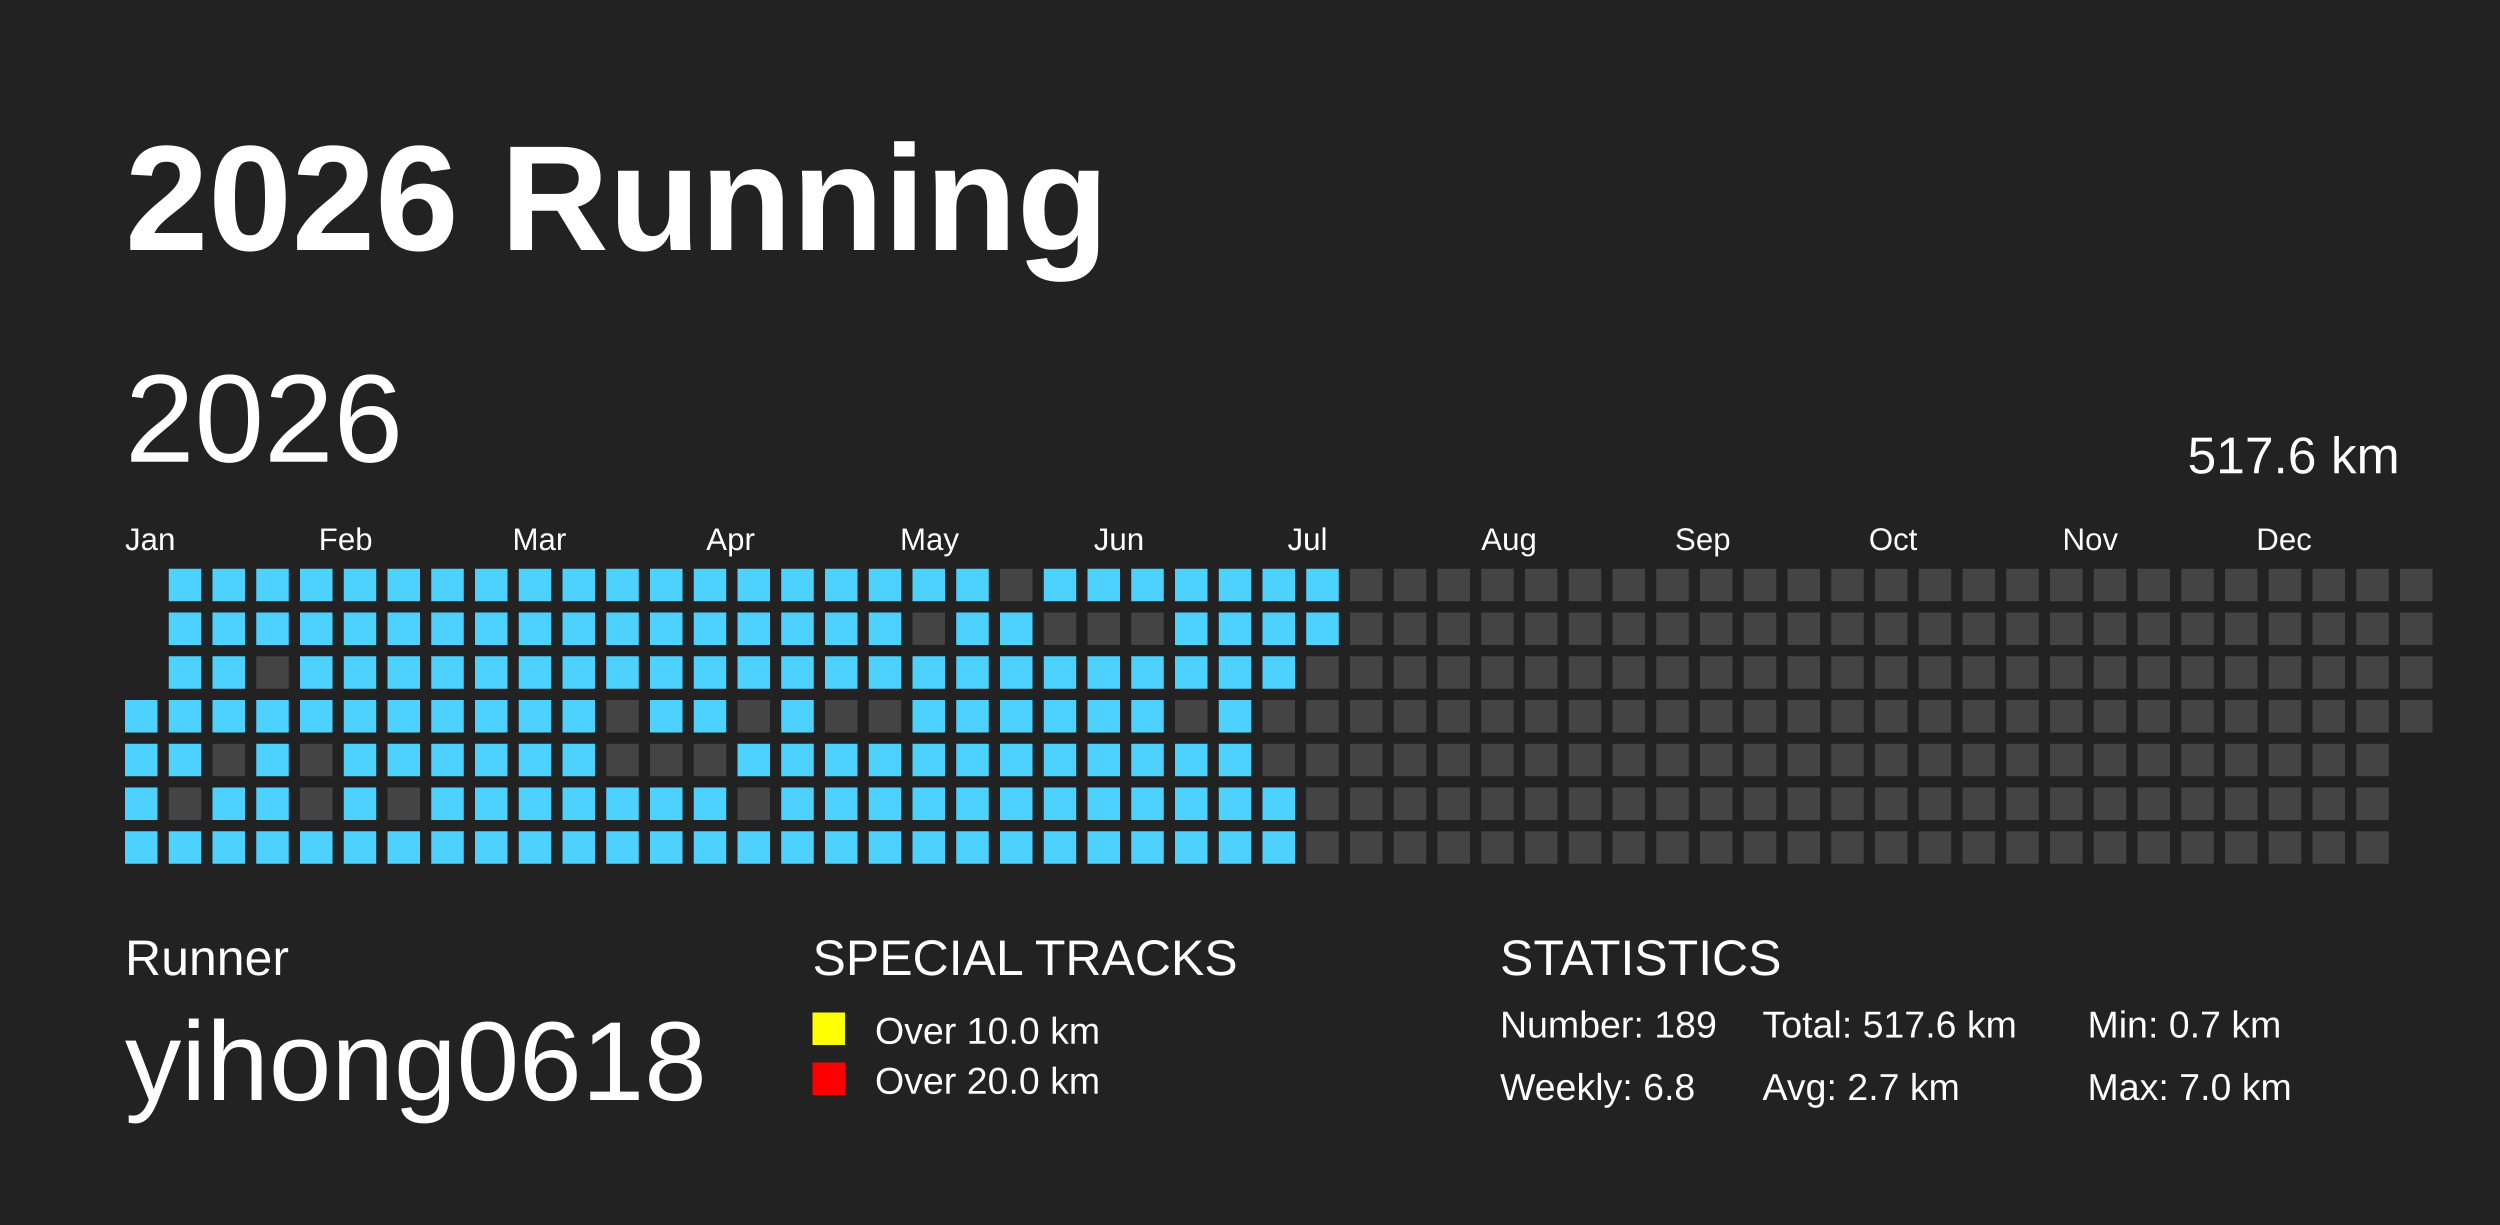
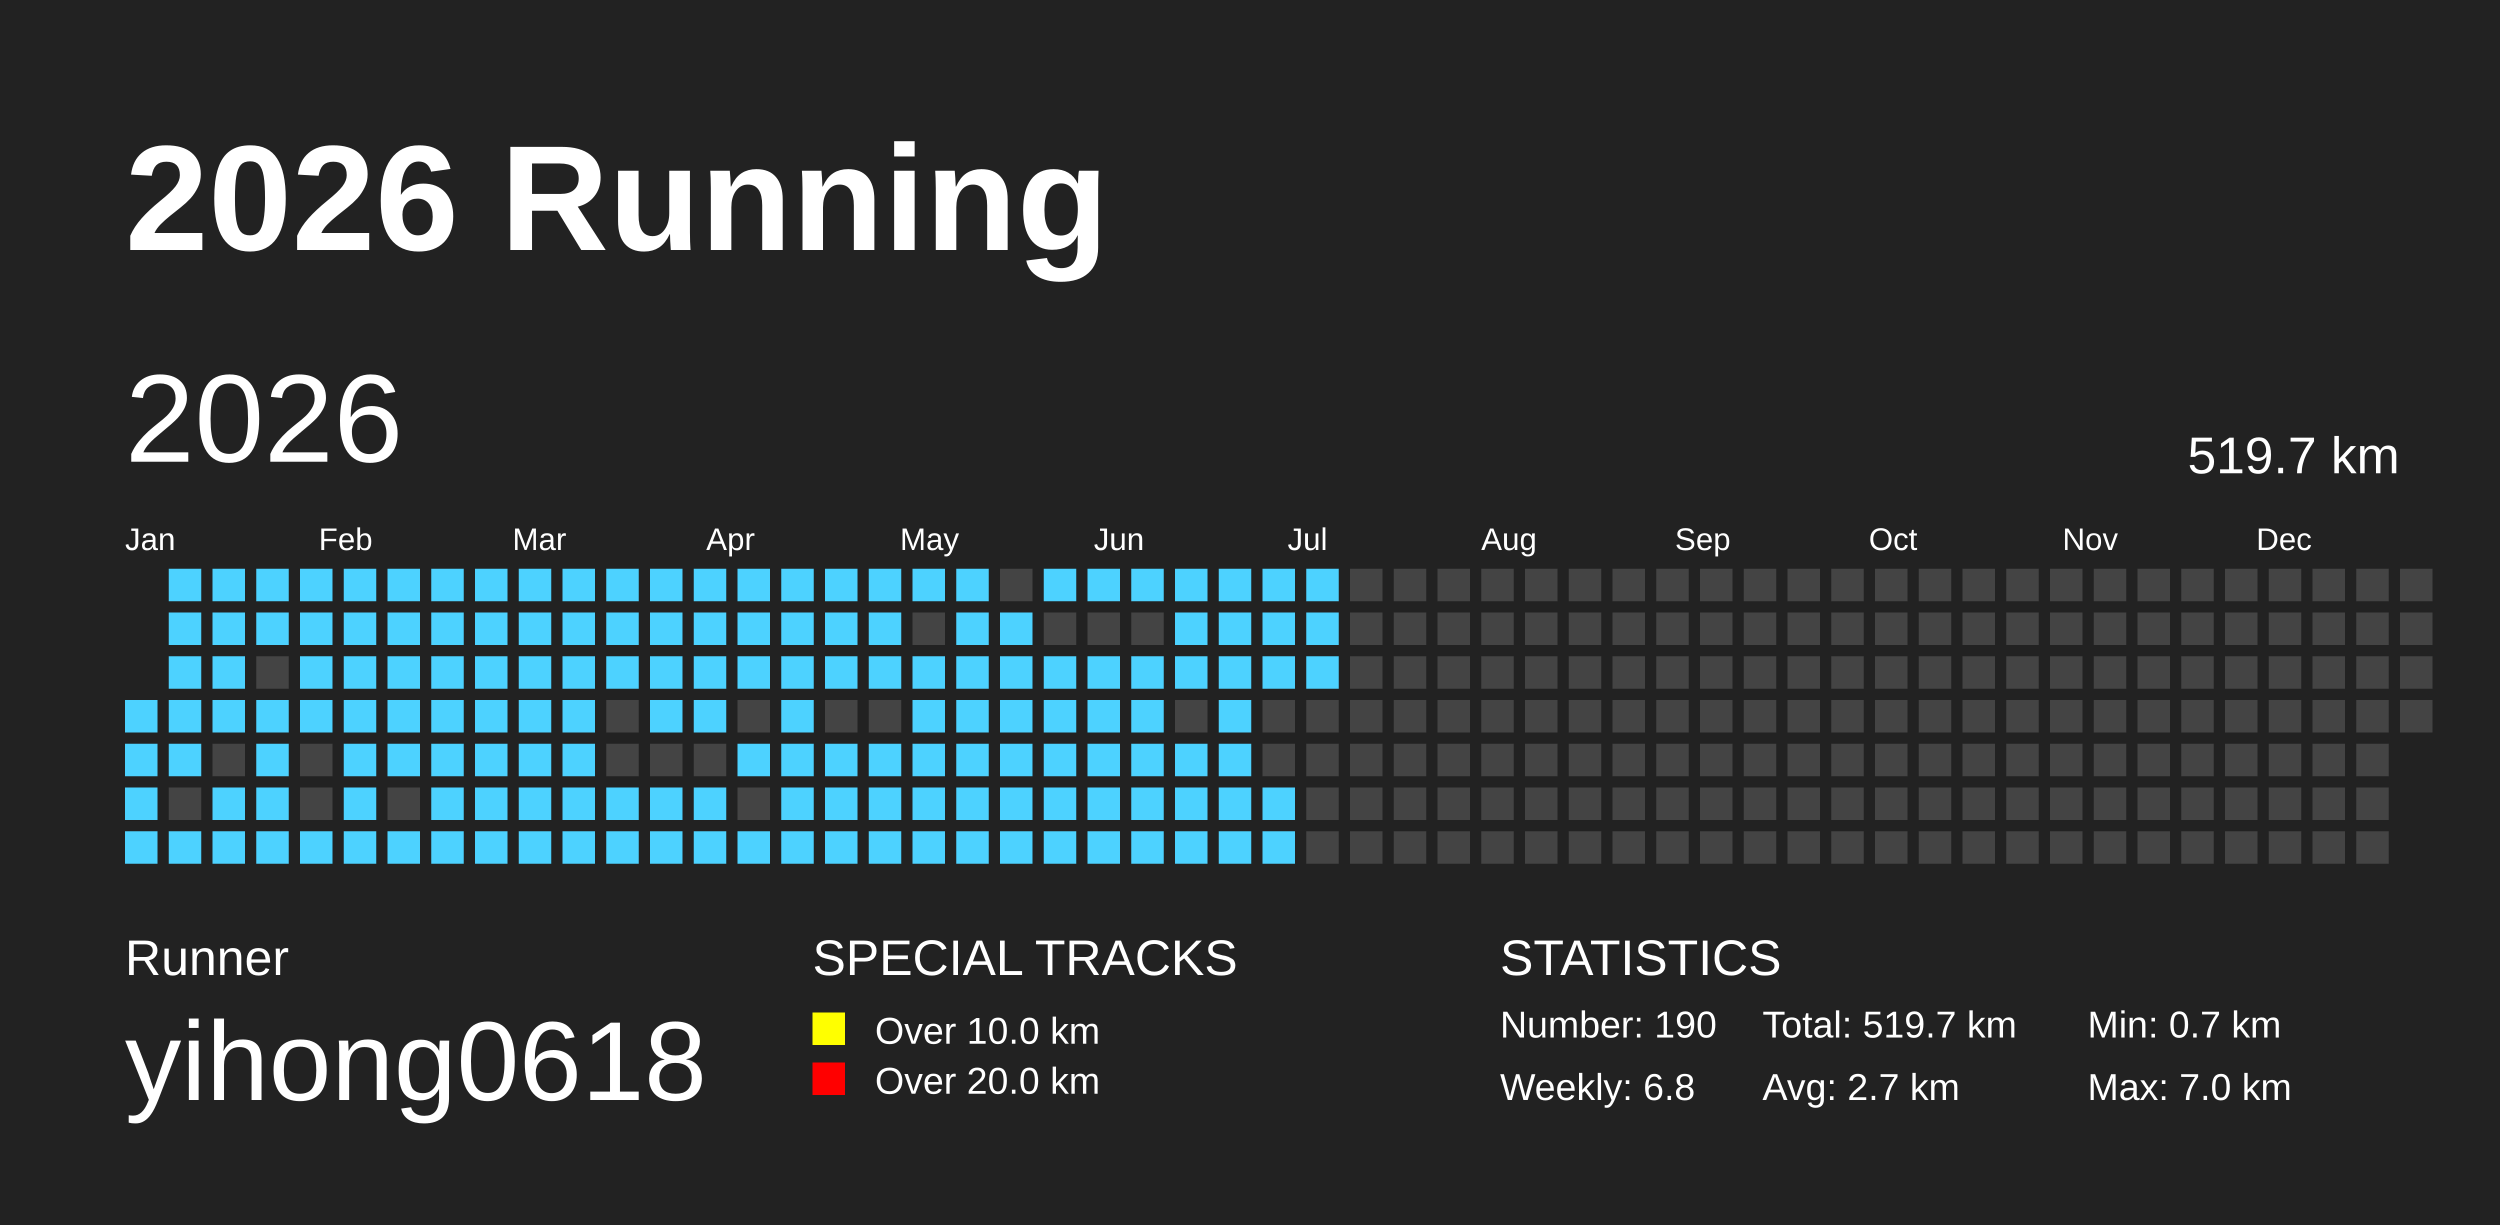
<svg xmlns="http://www.w3.org/2000/svg" baseProfile="full" height="98mm" version="1.1" viewBox="0,0,200,98" width="200mm">
  <defs />
  <rect fill="#222222" height="98" width="200" x="0" y="0" />
  <text fill="#FFFFFF" style="font-size:12px; font-family:Arial; font-weight:bold;" x="10" y="20">2026 Running</text>
  <text fill="#FFFFFF" style="font-size:4px; font-family:Arial" x="10" y="78">Runner</text>
  <text fill="#FFFFFF" style="font-size:9px; font-family:Arial" x="10" y="88">yihong0618</text>
  <text fill="#FFFFFF" style="font-size:4px; font-family:Arial" x="65" y="78">SPECIAL TRACKS</text>
  <rect fill="yellow" height="2.6" width="2.6" x="65" y="81" />
  <text fill="#FFFFFF" style="font-size:3px; font-family:Arial" x="70" y="83.5">Over 10.0 km</text>
  <rect fill="red" height="2.6" width="2.6" x="65" y="85" />
  <text fill="#FFFFFF" style="font-size:3px; font-family:Arial" x="70" y="87.5">Over 20.0 km</text>
  <text fill="#FFFFFF" style="font-size:4px; font-family:Arial" x="120" y="78">STATISTICS</text>
-   <text fill="#FFFFFF" style="font-size:3px; font-family:Arial" x="120" y="83">Number: 189</text>
+   <text fill="#FFFFFF" style="font-size:3px; font-family:Arial" x="120" y="83">Number: 190</text>
  <text fill="#FFFFFF" style="font-size:3px; font-family:Arial" x="120" y="88">Weekly: 6.8</text>
-   <text fill="#FFFFFF" style="font-size:3px; font-family:Arial" x="141" y="83">Total: 517.6 km</text>
+   <text fill="#FFFFFF" style="font-size:3px; font-family:Arial" x="141" y="83">Total: 519.7 km</text>
  <text fill="#FFFFFF" style="font-size:3px; font-family:Arial" x="141" y="88">Avg: 2.7 km</text>
  <text fill="#FFFFFF" style="font-size:3px; font-family:Arial" x="167" y="83">Min: 0.7 km</text>
  <text fill="#FFFFFF" style="font-size:3px; font-family:Arial" x="167" y="88">Max: 7.0 km</text>
  <text dominant-baseline="hanging" fill="#FFFFFF" style="font-size:10.0px; font-family:Arial;" x="10" y="30">2026</text>
-   <text dominant-baseline="hanging" fill="#FFFFFF" style="font-size:4.125px; font-family:Arial;" x="175" y="35">517.6 km</text>
+   <text dominant-baseline="hanging" fill="#FFFFFF" style="font-size:4.125px; font-family:Arial;" x="175" y="35">519.7 km</text>
  <text fill="#FFFFFF" style="font-size:2.5px; font-family:Arial" x="10.0" y="44">Jan</text>
  <text fill="#FFFFFF" style="font-size:2.5px; font-family:Arial" x="25.5" y="44">Feb</text>
  <text fill="#FFFFFF" style="font-size:2.5px; font-family:Arial" x="41.0" y="44">Mar</text>
  <text fill="#FFFFFF" style="font-size:2.5px; font-family:Arial" x="56.5" y="44">Apr</text>
  <text fill="#FFFFFF" style="font-size:2.5px; font-family:Arial" x="72.0" y="44">May</text>
  <text fill="#FFFFFF" style="font-size:2.5px; font-family:Arial" x="87.5" y="44">Jun</text>
  <text fill="#FFFFFF" style="font-size:2.5px; font-family:Arial" x="103.0" y="44">Jul</text>
  <text fill="#FFFFFF" style="font-size:2.5px; font-family:Arial" x="118.5" y="44">Aug</text>
  <text fill="#FFFFFF" style="font-size:2.5px; font-family:Arial" x="134.0" y="44">Sep</text>
  <text fill="#FFFFFF" style="font-size:2.5px; font-family:Arial" x="149.5" y="44">Oct</text>
  <text fill="#FFFFFF" style="font-size:2.5px; font-family:Arial" x="165.0" y="44">Nov</text>
  <text fill="#FFFFFF" style="font-size:2.5px; font-family:Arial" x="180.5" y="44">Dec</text>
  <rect fill="#4DD2FF" height="2.6" width="2.6" x="10.0" y="56.0" />
  <rect fill="#4DD2FF" height="2.6" width="2.6" x="10.0" y="59.5" />
  <rect fill="#4DD2FF" height="2.6" width="2.6" x="10.0" y="63.0" />
  <rect fill="#4DD2FF" height="2.6" width="2.6" x="10.0" y="66.5" />
  <rect fill="#4DD2FF" height="2.6" width="2.6" x="13.5" y="45.5" />
  <rect fill="#4DD2FF" height="2.6" width="2.6" x="13.5" y="49.0" />
  <rect fill="#4DD2FF" height="2.6" width="2.6" x="13.5" y="52.5" />
  <rect fill="#4DD2FF" height="2.6" width="2.6" x="13.5" y="56.0" />
  <rect fill="#4DD2FF" height="2.6" width="2.6" x="13.5" y="59.5" />
  <rect fill="#444444" height="2.6" width="2.6" x="13.5" y="63.0" />
  <rect fill="#4DD2FF" height="2.6" width="2.6" x="13.5" y="66.5" />
  <rect fill="#4DD2FF" height="2.6" width="2.6" x="17.0" y="45.5" />
  <rect fill="#4DD2FF" height="2.6" width="2.6" x="17.0" y="49.0" />
  <rect fill="#4DD2FF" height="2.6" width="2.6" x="17.0" y="52.5" />
  <rect fill="#4DD2FF" height="2.6" width="2.6" x="17.0" y="56.0" />
  <rect fill="#444444" height="2.6" width="2.6" x="17.0" y="59.5" />
  <rect fill="#4DD2FF" height="2.6" width="2.6" x="17.0" y="63.0" />
  <rect fill="#4DD2FF" height="2.6" width="2.6" x="17.0" y="66.5" />
  <rect fill="#4DD2FF" height="2.6" width="2.6" x="20.5" y="45.5" />
  <rect fill="#4DD2FF" height="2.6" width="2.6" x="20.5" y="49.0" />
  <rect fill="#444444" height="2.6" width="2.6" x="20.5" y="52.5" />
  <rect fill="#4DD2FF" height="2.6" width="2.6" x="20.5" y="56.0" />
  <rect fill="#4DD2FF" height="2.6" width="2.6" x="20.5" y="59.5" />
  <rect fill="#4DD2FF" height="2.6" width="2.6" x="20.5" y="63.0" />
  <rect fill="#4DD2FF" height="2.6" width="2.6" x="20.5" y="66.5" />
  <rect fill="#4DD2FF" height="2.6" width="2.6" x="24.0" y="45.5" />
  <rect fill="#4DD2FF" height="2.6" width="2.6" x="24.0" y="49.0" />
  <rect fill="#4DD2FF" height="2.6" width="2.6" x="24.0" y="52.5" />
  <rect fill="#4DD2FF" height="2.6" width="2.6" x="24.0" y="56.0" />
  <rect fill="#444444" height="2.6" width="2.6" x="24.0" y="59.5" />
  <rect fill="#444444" height="2.6" width="2.6" x="24.0" y="63.0" />
  <rect fill="#4DD2FF" height="2.6" width="2.6" x="24.0" y="66.5" />
  <rect fill="#4DD2FF" height="2.6" width="2.6" x="27.5" y="45.5" />
  <rect fill="#4DD2FF" height="2.6" width="2.6" x="27.5" y="49.0" />
  <rect fill="#4DD2FF" height="2.6" width="2.6" x="27.5" y="52.5" />
  <rect fill="#4DD2FF" height="2.6" width="2.6" x="27.5" y="56.0" />
  <rect fill="#4DD2FF" height="2.6" width="2.6" x="27.5" y="59.5" />
  <rect fill="#4DD2FF" height="2.6" width="2.6" x="27.5" y="63.0" />
  <rect fill="#4DD2FF" height="2.6" width="2.6" x="27.5" y="66.5" />
  <rect fill="#4DD2FF" height="2.6" width="2.6" x="31.0" y="45.5" />
  <rect fill="#4DD2FF" height="2.6" width="2.6" x="31.0" y="49.0" />
  <rect fill="#4DD2FF" height="2.6" width="2.6" x="31.0" y="52.5" />
  <rect fill="#4DD2FF" height="2.6" width="2.6" x="31.0" y="56.0" />
  <rect fill="#4DD2FF" height="2.6" width="2.6" x="31.0" y="59.5" />
  <rect fill="#444444" height="2.6" width="2.6" x="31.0" y="63.0" />
  <rect fill="#4DD2FF" height="2.6" width="2.6" x="31.0" y="66.5" />
  <rect fill="#4DD2FF" height="2.6" width="2.6" x="34.5" y="45.5" />
  <rect fill="#4DD2FF" height="2.6" width="2.6" x="34.5" y="49.0" />
  <rect fill="#4DD2FF" height="2.6" width="2.6" x="34.5" y="52.5" />
  <rect fill="#4DD2FF" height="2.6" width="2.6" x="34.5" y="56.0" />
  <rect fill="#4DD2FF" height="2.6" width="2.6" x="34.5" y="59.5" />
  <rect fill="#4DD2FF" height="2.6" width="2.6" x="34.5" y="63.0" />
  <rect fill="#4DD2FF" height="2.6" width="2.6" x="34.5" y="66.5" />
  <rect fill="#4DD2FF" height="2.6" width="2.6" x="38.0" y="45.5" />
  <rect fill="#4DD2FF" height="2.6" width="2.6" x="38.0" y="49.0" />
  <rect fill="#4DD2FF" height="2.6" width="2.6" x="38.0" y="52.5" />
  <rect fill="#4DD2FF" height="2.6" width="2.6" x="38.0" y="56.0" />
  <rect fill="#4DD2FF" height="2.6" width="2.6" x="38.0" y="59.5" />
  <rect fill="#4DD2FF" height="2.6" width="2.6" x="38.0" y="63.0" />
  <rect fill="#4DD2FF" height="2.6" width="2.6" x="38.0" y="66.5" />
  <rect fill="#4DD2FF" height="2.6" width="2.6" x="41.5" y="45.5" />
  <rect fill="#4DD2FF" height="2.6" width="2.6" x="41.5" y="49.0" />
  <rect fill="#4DD2FF" height="2.6" width="2.6" x="41.5" y="52.5" />
  <rect fill="#4DD2FF" height="2.6" width="2.6" x="41.5" y="56.0" />
  <rect fill="#4DD2FF" height="2.6" width="2.6" x="41.5" y="59.5" />
  <rect fill="#4DD2FF" height="2.6" width="2.6" x="41.5" y="63.0" />
  <rect fill="#4DD2FF" height="2.6" width="2.6" x="41.5" y="66.5" />
  <rect fill="#4DD2FF" height="2.6" width="2.6" x="45.0" y="45.5" />
  <rect fill="#4DD2FF" height="2.6" width="2.6" x="45.0" y="49.0" />
  <rect fill="#4DD2FF" height="2.6" width="2.6" x="45.0" y="52.5" />
  <rect fill="#4DD2FF" height="2.6" width="2.6" x="45.0" y="56.0" />
  <rect fill="#4DD2FF" height="2.6" width="2.6" x="45.0" y="59.5" />
  <rect fill="#4DD2FF" height="2.6" width="2.6" x="45.0" y="63.0" />
  <rect fill="#4DD2FF" height="2.6" width="2.6" x="45.0" y="66.5" />
  <rect fill="#4DD2FF" height="2.6" width="2.6" x="48.5" y="45.5" />
  <rect fill="#4DD2FF" height="2.6" width="2.6" x="48.5" y="49.0" />
  <rect fill="#4DD2FF" height="2.6" width="2.6" x="48.5" y="52.5" />
  <rect fill="#444444" height="2.6" width="2.6" x="48.5" y="56.0" />
  <rect fill="#444444" height="2.6" width="2.6" x="48.5" y="59.5" />
  <rect fill="#4DD2FF" height="2.6" width="2.6" x="48.5" y="63.0" />
  <rect fill="#4DD2FF" height="2.6" width="2.6" x="48.5" y="66.5" />
  <rect fill="#4DD2FF" height="2.6" width="2.6" x="52.0" y="45.5" />
  <rect fill="#4DD2FF" height="2.6" width="2.6" x="52.0" y="49.0" />
  <rect fill="#4DD2FF" height="2.6" width="2.6" x="52.0" y="52.5" />
  <rect fill="#4DD2FF" height="2.6" width="2.6" x="52.0" y="56.0" />
  <rect fill="#444444" height="2.6" width="2.6" x="52.0" y="59.5" />
  <rect fill="#4DD2FF" height="2.6" width="2.6" x="52.0" y="63.0" />
  <rect fill="#4DD2FF" height="2.6" width="2.6" x="52.0" y="66.5" />
  <rect fill="#4DD2FF" height="2.6" width="2.6" x="55.5" y="45.5" />
  <rect fill="#4DD2FF" height="2.6" width="2.6" x="55.5" y="49.0" />
  <rect fill="#4DD2FF" height="2.6" width="2.6" x="55.5" y="52.5" />
  <rect fill="#4DD2FF" height="2.6" width="2.6" x="55.5" y="56.0" />
  <rect fill="#444444" height="2.6" width="2.6" x="55.5" y="59.5" />
  <rect fill="#4DD2FF" height="2.6" width="2.6" x="55.5" y="63.0" />
  <rect fill="#4DD2FF" height="2.6" width="2.6" x="55.5" y="66.5" />
  <rect fill="#4DD2FF" height="2.6" width="2.6" x="59.0" y="45.5" />
  <rect fill="#4DD2FF" height="2.6" width="2.6" x="59.0" y="49.0" />
  <rect fill="#4DD2FF" height="2.6" width="2.6" x="59.0" y="52.5" />
  <rect fill="#444444" height="2.6" width="2.6" x="59.0" y="56.0" />
  <rect fill="#4DD2FF" height="2.6" width="2.6" x="59.0" y="59.5" />
  <rect fill="#444444" height="2.6" width="2.6" x="59.0" y="63.0" />
  <rect fill="#4DD2FF" height="2.6" width="2.6" x="59.0" y="66.5" />
  <rect fill="#4DD2FF" height="2.6" width="2.6" x="62.5" y="45.5" />
  <rect fill="#4DD2FF" height="2.6" width="2.6" x="62.5" y="49.0" />
  <rect fill="#4DD2FF" height="2.6" width="2.6" x="62.5" y="52.5" />
  <rect fill="#4DD2FF" height="2.6" width="2.6" x="62.5" y="56.0" />
  <rect fill="#4DD2FF" height="2.6" width="2.6" x="62.5" y="59.5" />
  <rect fill="#4DD2FF" height="2.6" width="2.6" x="62.5" y="63.0" />
  <rect fill="#4DD2FF" height="2.6" width="2.6" x="62.5" y="66.5" />
  <rect fill="#4DD2FF" height="2.6" width="2.6" x="66.0" y="45.5" />
  <rect fill="#4DD2FF" height="2.6" width="2.6" x="66.0" y="49.0" />
  <rect fill="#4DD2FF" height="2.6" width="2.6" x="66.0" y="52.5" />
  <rect fill="#444444" height="2.6" width="2.6" x="66.0" y="56.0" />
  <rect fill="#4DD2FF" height="2.6" width="2.6" x="66.0" y="59.5" />
  <rect fill="#4DD2FF" height="2.6" width="2.6" x="66.0" y="63.0" />
  <rect fill="#4DD2FF" height="2.6" width="2.6" x="66.0" y="66.5" />
  <rect fill="#4DD2FF" height="2.6" width="2.6" x="69.5" y="45.5" />
  <rect fill="#4DD2FF" height="2.6" width="2.6" x="69.5" y="49.0" />
  <rect fill="#4DD2FF" height="2.6" width="2.6" x="69.5" y="52.5" />
  <rect fill="#444444" height="2.6" width="2.6" x="69.5" y="56.0" />
  <rect fill="#4DD2FF" height="2.6" width="2.6" x="69.5" y="59.5" />
  <rect fill="#4DD2FF" height="2.6" width="2.6" x="69.5" y="63.0" />
  <rect fill="#4DD2FF" height="2.6" width="2.6" x="69.5" y="66.5" />
  <rect fill="#4DD2FF" height="2.6" width="2.6" x="73.0" y="45.5" />
  <rect fill="#444444" height="2.6" width="2.6" x="73.0" y="49.0" />
  <rect fill="#4DD2FF" height="2.6" width="2.6" x="73.0" y="52.5" />
  <rect fill="#4DD2FF" height="2.6" width="2.6" x="73.0" y="56.0" />
  <rect fill="#4DD2FF" height="2.6" width="2.6" x="73.0" y="59.5" />
  <rect fill="#4DD2FF" height="2.6" width="2.6" x="73.0" y="63.0" />
  <rect fill="#4DD2FF" height="2.6" width="2.6" x="73.0" y="66.5" />
  <rect fill="#4DD2FF" height="2.6" width="2.6" x="76.5" y="45.5" />
  <rect fill="#4DD2FF" height="2.6" width="2.6" x="76.5" y="49.0" />
  <rect fill="#4DD2FF" height="2.6" width="2.6" x="76.5" y="52.5" />
  <rect fill="#4DD2FF" height="2.6" width="2.6" x="76.5" y="56.0" />
  <rect fill="#4DD2FF" height="2.6" width="2.6" x="76.5" y="59.5" />
  <rect fill="#4DD2FF" height="2.6" width="2.6" x="76.5" y="63.0" />
  <rect fill="#4DD2FF" height="2.6" width="2.6" x="76.5" y="66.5" />
  <rect fill="#444444" height="2.6" width="2.6" x="80.0" y="45.5" />
  <rect fill="#4DD2FF" height="2.6" width="2.6" x="80.0" y="49.0" />
  <rect fill="#4DD2FF" height="2.6" width="2.6" x="80.0" y="52.5" />
  <rect fill="#4DD2FF" height="2.6" width="2.6" x="80.0" y="56.0" />
  <rect fill="#4DD2FF" height="2.6" width="2.6" x="80.0" y="59.5" />
  <rect fill="#4DD2FF" height="2.6" width="2.6" x="80.0" y="63.0" />
  <rect fill="#4DD2FF" height="2.6" width="2.6" x="80.0" y="66.5" />
  <rect fill="#4DD2FF" height="2.6" width="2.6" x="83.5" y="45.5" />
  <rect fill="#444444" height="2.6" width="2.6" x="83.5" y="49.0" />
  <rect fill="#4DD2FF" height="2.6" width="2.6" x="83.5" y="52.5" />
  <rect fill="#4DD2FF" height="2.6" width="2.6" x="83.5" y="56.0" />
  <rect fill="#4DD2FF" height="2.6" width="2.6" x="83.5" y="59.5" />
  <rect fill="#4DD2FF" height="2.6" width="2.6" x="83.5" y="63.0" />
  <rect fill="#4DD2FF" height="2.6" width="2.6" x="83.5" y="66.5" />
  <rect fill="#4DD2FF" height="2.6" width="2.6" x="87.0" y="45.5" />
  <rect fill="#444444" height="2.6" width="2.6" x="87.0" y="49.0" />
  <rect fill="#4DD2FF" height="2.6" width="2.6" x="87.0" y="52.5" />
  <rect fill="#4DD2FF" height="2.6" width="2.6" x="87.0" y="56.0" />
  <rect fill="#4DD2FF" height="2.6" width="2.6" x="87.0" y="59.5" />
  <rect fill="#4DD2FF" height="2.6" width="2.6" x="87.0" y="63.0" />
  <rect fill="#4DD2FF" height="2.6" width="2.6" x="87.0" y="66.5" />
  <rect fill="#4DD2FF" height="2.6" width="2.6" x="90.5" y="45.5" />
  <rect fill="#444444" height="2.6" width="2.6" x="90.5" y="49.0" />
  <rect fill="#4DD2FF" height="2.6" width="2.6" x="90.5" y="52.5" />
  <rect fill="#4DD2FF" height="2.6" width="2.6" x="90.5" y="56.0" />
  <rect fill="#4DD2FF" height="2.6" width="2.6" x="90.5" y="59.5" />
  <rect fill="#4DD2FF" height="2.6" width="2.6" x="90.5" y="63.0" />
  <rect fill="#4DD2FF" height="2.6" width="2.6" x="90.5" y="66.5" />
  <rect fill="#4DD2FF" height="2.6" width="2.6" x="94.0" y="45.5" />
  <rect fill="#4DD2FF" height="2.6" width="2.6" x="94.0" y="49.0" />
  <rect fill="#4DD2FF" height="2.6" width="2.6" x="94.0" y="52.5" />
  <rect fill="#444444" height="2.6" width="2.6" x="94.0" y="56.0" />
  <rect fill="#4DD2FF" height="2.6" width="2.6" x="94.0" y="59.5" />
  <rect fill="#4DD2FF" height="2.6" width="2.6" x="94.0" y="63.0" />
  <rect fill="#4DD2FF" height="2.6" width="2.6" x="94.0" y="66.5" />
  <rect fill="#4DD2FF" height="2.6" width="2.6" x="97.5" y="45.5" />
  <rect fill="#4DD2FF" height="2.6" width="2.6" x="97.5" y="49.0" />
  <rect fill="#4DD2FF" height="2.6" width="2.6" x="97.5" y="52.5" />
  <rect fill="#4DD2FF" height="2.6" width="2.6" x="97.5" y="56.0" />
  <rect fill="#4DD2FF" height="2.6" width="2.6" x="97.5" y="59.5" />
  <rect fill="#4DD2FF" height="2.6" width="2.6" x="97.5" y="63.0" />
  <rect fill="#4DD2FF" height="2.6" width="2.6" x="97.5" y="66.5" />
  <rect fill="#4DD2FF" height="2.6" width="2.6" x="101.0" y="45.5" />
  <rect fill="#4DD2FF" height="2.6" width="2.6" x="101.0" y="49.0" />
  <rect fill="#4DD2FF" height="2.6" width="2.6" x="101.0" y="52.5" />
  <rect fill="#444444" height="2.6" width="2.6" x="101.0" y="56.0" />
  <rect fill="#444444" height="2.6" width="2.6" x="101.0" y="59.5" />
  <rect fill="#4DD2FF" height="2.6" width="2.6" x="101.0" y="63.0" />
  <rect fill="#4DD2FF" height="2.6" width="2.6" x="101.0" y="66.5" />
  <rect fill="#4DD2FF" height="2.6" width="2.6" x="104.5" y="45.5" />
  <rect fill="#4DD2FF" height="2.6" width="2.6" x="104.5" y="49.0" />
-   <rect fill="#444444" height="2.6" width="2.6" x="104.5" y="52.5" />
+   <rect fill="#4DD2FF" height="2.6" width="2.6" x="104.5" y="52.5" />
  <rect fill="#444444" height="2.6" width="2.6" x="104.5" y="56.0" />
  <rect fill="#444444" height="2.6" width="2.6" x="104.5" y="59.5" />
  <rect fill="#444444" height="2.6" width="2.6" x="104.5" y="63.0" />
  <rect fill="#444444" height="2.6" width="2.6" x="104.5" y="66.5" />
  <rect fill="#444444" height="2.6" width="2.6" x="108.0" y="45.5" />
  <rect fill="#444444" height="2.6" width="2.6" x="108.0" y="49.0" />
  <rect fill="#444444" height="2.6" width="2.6" x="108.0" y="52.5" />
  <rect fill="#444444" height="2.6" width="2.6" x="108.0" y="56.0" />
  <rect fill="#444444" height="2.6" width="2.6" x="108.0" y="59.5" />
  <rect fill="#444444" height="2.6" width="2.6" x="108.0" y="63.0" />
  <rect fill="#444444" height="2.6" width="2.6" x="108.0" y="66.5" />
  <rect fill="#444444" height="2.6" width="2.6" x="111.5" y="45.5" />
  <rect fill="#444444" height="2.6" width="2.6" x="111.5" y="49.0" />
  <rect fill="#444444" height="2.6" width="2.6" x="111.5" y="52.5" />
  <rect fill="#444444" height="2.6" width="2.6" x="111.5" y="56.0" />
  <rect fill="#444444" height="2.6" width="2.6" x="111.5" y="59.5" />
  <rect fill="#444444" height="2.6" width="2.6" x="111.5" y="63.0" />
  <rect fill="#444444" height="2.6" width="2.6" x="111.5" y="66.5" />
  <rect fill="#444444" height="2.6" width="2.6" x="115.0" y="45.5" />
  <rect fill="#444444" height="2.6" width="2.6" x="115.0" y="49.0" />
  <rect fill="#444444" height="2.6" width="2.6" x="115.0" y="52.5" />
  <rect fill="#444444" height="2.6" width="2.6" x="115.0" y="56.0" />
  <rect fill="#444444" height="2.6" width="2.6" x="115.0" y="59.5" />
  <rect fill="#444444" height="2.6" width="2.6" x="115.0" y="63.0" />
  <rect fill="#444444" height="2.6" width="2.6" x="115.0" y="66.5" />
  <rect fill="#444444" height="2.6" width="2.6" x="118.5" y="45.5" />
  <rect fill="#444444" height="2.6" width="2.6" x="118.5" y="49.0" />
  <rect fill="#444444" height="2.6" width="2.6" x="118.5" y="52.5" />
  <rect fill="#444444" height="2.6" width="2.6" x="118.5" y="56.0" />
  <rect fill="#444444" height="2.6" width="2.6" x="118.5" y="59.5" />
  <rect fill="#444444" height="2.6" width="2.6" x="118.5" y="63.0" />
  <rect fill="#444444" height="2.6" width="2.6" x="118.5" y="66.5" />
  <rect fill="#444444" height="2.6" width="2.6" x="122.0" y="45.5" />
  <rect fill="#444444" height="2.6" width="2.6" x="122.0" y="49.0" />
  <rect fill="#444444" height="2.6" width="2.6" x="122.0" y="52.5" />
  <rect fill="#444444" height="2.6" width="2.6" x="122.0" y="56.0" />
  <rect fill="#444444" height="2.6" width="2.6" x="122.0" y="59.5" />
  <rect fill="#444444" height="2.6" width="2.6" x="122.0" y="63.0" />
  <rect fill="#444444" height="2.6" width="2.6" x="122.0" y="66.5" />
  <rect fill="#444444" height="2.6" width="2.6" x="125.5" y="45.5" />
  <rect fill="#444444" height="2.6" width="2.6" x="125.5" y="49.0" />
  <rect fill="#444444" height="2.6" width="2.6" x="125.5" y="52.5" />
  <rect fill="#444444" height="2.6" width="2.6" x="125.5" y="56.0" />
  <rect fill="#444444" height="2.6" width="2.6" x="125.5" y="59.5" />
  <rect fill="#444444" height="2.6" width="2.6" x="125.5" y="63.0" />
  <rect fill="#444444" height="2.6" width="2.6" x="125.5" y="66.5" />
  <rect fill="#444444" height="2.6" width="2.6" x="129.0" y="45.5" />
  <rect fill="#444444" height="2.6" width="2.6" x="129.0" y="49.0" />
  <rect fill="#444444" height="2.6" width="2.6" x="129.0" y="52.5" />
  <rect fill="#444444" height="2.6" width="2.6" x="129.0" y="56.0" />
  <rect fill="#444444" height="2.6" width="2.6" x="129.0" y="59.5" />
  <rect fill="#444444" height="2.6" width="2.6" x="129.0" y="63.0" />
  <rect fill="#444444" height="2.6" width="2.6" x="129.0" y="66.5" />
  <rect fill="#444444" height="2.6" width="2.6" x="132.5" y="45.5" />
  <rect fill="#444444" height="2.6" width="2.6" x="132.5" y="49.0" />
  <rect fill="#444444" height="2.6" width="2.6" x="132.5" y="52.5" />
  <rect fill="#444444" height="2.6" width="2.6" x="132.5" y="56.0" />
  <rect fill="#444444" height="2.6" width="2.6" x="132.5" y="59.5" />
  <rect fill="#444444" height="2.6" width="2.6" x="132.5" y="63.0" />
  <rect fill="#444444" height="2.6" width="2.6" x="132.5" y="66.5" />
  <rect fill="#444444" height="2.6" width="2.6" x="136.0" y="45.5" />
  <rect fill="#444444" height="2.6" width="2.6" x="136.0" y="49.0" />
  <rect fill="#444444" height="2.6" width="2.6" x="136.0" y="52.5" />
  <rect fill="#444444" height="2.6" width="2.6" x="136.0" y="56.0" />
  <rect fill="#444444" height="2.6" width="2.6" x="136.0" y="59.5" />
  <rect fill="#444444" height="2.6" width="2.6" x="136.0" y="63.0" />
  <rect fill="#444444" height="2.6" width="2.6" x="136.0" y="66.5" />
  <rect fill="#444444" height="2.6" width="2.6" x="139.5" y="45.5" />
  <rect fill="#444444" height="2.6" width="2.6" x="139.5" y="49.0" />
  <rect fill="#444444" height="2.6" width="2.6" x="139.5" y="52.5" />
  <rect fill="#444444" height="2.6" width="2.6" x="139.5" y="56.0" />
  <rect fill="#444444" height="2.6" width="2.6" x="139.5" y="59.5" />
  <rect fill="#444444" height="2.6" width="2.6" x="139.5" y="63.0" />
  <rect fill="#444444" height="2.6" width="2.6" x="139.5" y="66.5" />
  <rect fill="#444444" height="2.6" width="2.6" x="143.0" y="45.5" />
  <rect fill="#444444" height="2.6" width="2.6" x="143.0" y="49.0" />
  <rect fill="#444444" height="2.6" width="2.6" x="143.0" y="52.5" />
  <rect fill="#444444" height="2.6" width="2.6" x="143.0" y="56.0" />
  <rect fill="#444444" height="2.6" width="2.6" x="143.0" y="59.5" />
  <rect fill="#444444" height="2.6" width="2.6" x="143.0" y="63.0" />
  <rect fill="#444444" height="2.6" width="2.6" x="143.0" y="66.5" />
  <rect fill="#444444" height="2.6" width="2.6" x="146.5" y="45.5" />
  <rect fill="#444444" height="2.6" width="2.6" x="146.5" y="49.0" />
  <rect fill="#444444" height="2.6" width="2.6" x="146.5" y="52.5" />
  <rect fill="#444444" height="2.6" width="2.6" x="146.5" y="56.0" />
  <rect fill="#444444" height="2.6" width="2.6" x="146.5" y="59.5" />
  <rect fill="#444444" height="2.6" width="2.6" x="146.5" y="63.0" />
  <rect fill="#444444" height="2.6" width="2.6" x="146.5" y="66.5" />
  <rect fill="#444444" height="2.6" width="2.6" x="150.0" y="45.5" />
  <rect fill="#444444" height="2.6" width="2.6" x="150.0" y="49.0" />
  <rect fill="#444444" height="2.6" width="2.6" x="150.0" y="52.5" />
  <rect fill="#444444" height="2.6" width="2.6" x="150.0" y="56.0" />
  <rect fill="#444444" height="2.6" width="2.6" x="150.0" y="59.5" />
  <rect fill="#444444" height="2.6" width="2.6" x="150.0" y="63.0" />
  <rect fill="#444444" height="2.6" width="2.6" x="150.0" y="66.5" />
  <rect fill="#444444" height="2.6" width="2.6" x="153.5" y="45.5" />
  <rect fill="#444444" height="2.6" width="2.6" x="153.5" y="49.0" />
  <rect fill="#444444" height="2.6" width="2.6" x="153.5" y="52.5" />
  <rect fill="#444444" height="2.6" width="2.6" x="153.5" y="56.0" />
  <rect fill="#444444" height="2.6" width="2.6" x="153.5" y="59.5" />
  <rect fill="#444444" height="2.6" width="2.6" x="153.5" y="63.0" />
  <rect fill="#444444" height="2.6" width="2.6" x="153.5" y="66.5" />
  <rect fill="#444444" height="2.6" width="2.6" x="157.0" y="45.5" />
  <rect fill="#444444" height="2.6" width="2.6" x="157.0" y="49.0" />
  <rect fill="#444444" height="2.6" width="2.6" x="157.0" y="52.5" />
  <rect fill="#444444" height="2.6" width="2.6" x="157.0" y="56.0" />
  <rect fill="#444444" height="2.6" width="2.6" x="157.0" y="59.5" />
  <rect fill="#444444" height="2.6" width="2.6" x="157.0" y="63.0" />
  <rect fill="#444444" height="2.6" width="2.6" x="157.0" y="66.5" />
  <rect fill="#444444" height="2.6" width="2.6" x="160.5" y="45.5" />
  <rect fill="#444444" height="2.6" width="2.6" x="160.5" y="49.0" />
  <rect fill="#444444" height="2.6" width="2.6" x="160.5" y="52.5" />
  <rect fill="#444444" height="2.6" width="2.6" x="160.5" y="56.0" />
  <rect fill="#444444" height="2.6" width="2.6" x="160.5" y="59.5" />
  <rect fill="#444444" height="2.6" width="2.6" x="160.5" y="63.0" />
  <rect fill="#444444" height="2.6" width="2.6" x="160.5" y="66.5" />
  <rect fill="#444444" height="2.6" width="2.6" x="164.0" y="45.5" />
  <rect fill="#444444" height="2.6" width="2.6" x="164.0" y="49.0" />
  <rect fill="#444444" height="2.6" width="2.6" x="164.0" y="52.5" />
  <rect fill="#444444" height="2.6" width="2.6" x="164.0" y="56.0" />
  <rect fill="#444444" height="2.6" width="2.6" x="164.0" y="59.5" />
  <rect fill="#444444" height="2.6" width="2.6" x="164.0" y="63.0" />
  <rect fill="#444444" height="2.6" width="2.6" x="164.0" y="66.5" />
  <rect fill="#444444" height="2.6" width="2.6" x="167.5" y="45.5" />
  <rect fill="#444444" height="2.6" width="2.6" x="167.5" y="49.0" />
  <rect fill="#444444" height="2.6" width="2.6" x="167.5" y="52.5" />
  <rect fill="#444444" height="2.6" width="2.6" x="167.5" y="56.0" />
  <rect fill="#444444" height="2.6" width="2.6" x="167.5" y="59.5" />
  <rect fill="#444444" height="2.6" width="2.6" x="167.5" y="63.0" />
  <rect fill="#444444" height="2.6" width="2.6" x="167.5" y="66.5" />
  <rect fill="#444444" height="2.6" width="2.6" x="171.0" y="45.5" />
  <rect fill="#444444" height="2.6" width="2.6" x="171.0" y="49.0" />
  <rect fill="#444444" height="2.6" width="2.6" x="171.0" y="52.5" />
  <rect fill="#444444" height="2.6" width="2.6" x="171.0" y="56.0" />
  <rect fill="#444444" height="2.6" width="2.6" x="171.0" y="59.5" />
  <rect fill="#444444" height="2.6" width="2.6" x="171.0" y="63.0" />
  <rect fill="#444444" height="2.6" width="2.6" x="171.0" y="66.5" />
  <rect fill="#444444" height="2.6" width="2.6" x="174.5" y="45.5" />
  <rect fill="#444444" height="2.6" width="2.6" x="174.5" y="49.0" />
  <rect fill="#444444" height="2.6" width="2.6" x="174.5" y="52.5" />
  <rect fill="#444444" height="2.6" width="2.6" x="174.5" y="56.0" />
  <rect fill="#444444" height="2.6" width="2.6" x="174.5" y="59.5" />
  <rect fill="#444444" height="2.6" width="2.6" x="174.5" y="63.0" />
  <rect fill="#444444" height="2.6" width="2.6" x="174.5" y="66.5" />
  <rect fill="#444444" height="2.6" width="2.6" x="178.0" y="45.5" />
  <rect fill="#444444" height="2.6" width="2.6" x="178.0" y="49.0" />
  <rect fill="#444444" height="2.6" width="2.6" x="178.0" y="52.5" />
  <rect fill="#444444" height="2.6" width="2.6" x="178.0" y="56.0" />
  <rect fill="#444444" height="2.6" width="2.6" x="178.0" y="59.5" />
  <rect fill="#444444" height="2.6" width="2.6" x="178.0" y="63.0" />
  <rect fill="#444444" height="2.6" width="2.6" x="178.0" y="66.5" />
  <rect fill="#444444" height="2.6" width="2.6" x="181.5" y="45.5" />
  <rect fill="#444444" height="2.6" width="2.6" x="181.5" y="49.0" />
  <rect fill="#444444" height="2.6" width="2.6" x="181.5" y="52.5" />
  <rect fill="#444444" height="2.6" width="2.6" x="181.5" y="56.0" />
  <rect fill="#444444" height="2.6" width="2.6" x="181.5" y="59.5" />
  <rect fill="#444444" height="2.6" width="2.6" x="181.5" y="63.0" />
  <rect fill="#444444" height="2.6" width="2.6" x="181.5" y="66.5" />
  <rect fill="#444444" height="2.6" width="2.6" x="185.0" y="45.5" />
  <rect fill="#444444" height="2.6" width="2.6" x="185.0" y="49.0" />
  <rect fill="#444444" height="2.6" width="2.6" x="185.0" y="52.5" />
  <rect fill="#444444" height="2.6" width="2.6" x="185.0" y="56.0" />
  <rect fill="#444444" height="2.6" width="2.6" x="185.0" y="59.5" />
  <rect fill="#444444" height="2.6" width="2.6" x="185.0" y="63.0" />
  <rect fill="#444444" height="2.6" width="2.6" x="185.0" y="66.5" />
  <rect fill="#444444" height="2.6" width="2.6" x="188.5" y="45.5" />
  <rect fill="#444444" height="2.6" width="2.6" x="188.5" y="49.0" />
  <rect fill="#444444" height="2.6" width="2.6" x="188.5" y="52.5" />
  <rect fill="#444444" height="2.6" width="2.6" x="188.5" y="56.0" />
  <rect fill="#444444" height="2.6" width="2.6" x="188.5" y="59.5" />
  <rect fill="#444444" height="2.6" width="2.6" x="188.5" y="63.0" />
  <rect fill="#444444" height="2.6" width="2.6" x="188.5" y="66.5" />
  <rect fill="#444444" height="2.6" width="2.6" x="192.0" y="45.5" />
  <rect fill="#444444" height="2.6" width="2.6" x="192.0" y="49.0" />
  <rect fill="#444444" height="2.6" width="2.6" x="192.0" y="52.5" />
  <rect fill="#444444" height="2.6" width="2.6" x="192.0" y="56.0" />
</svg>
